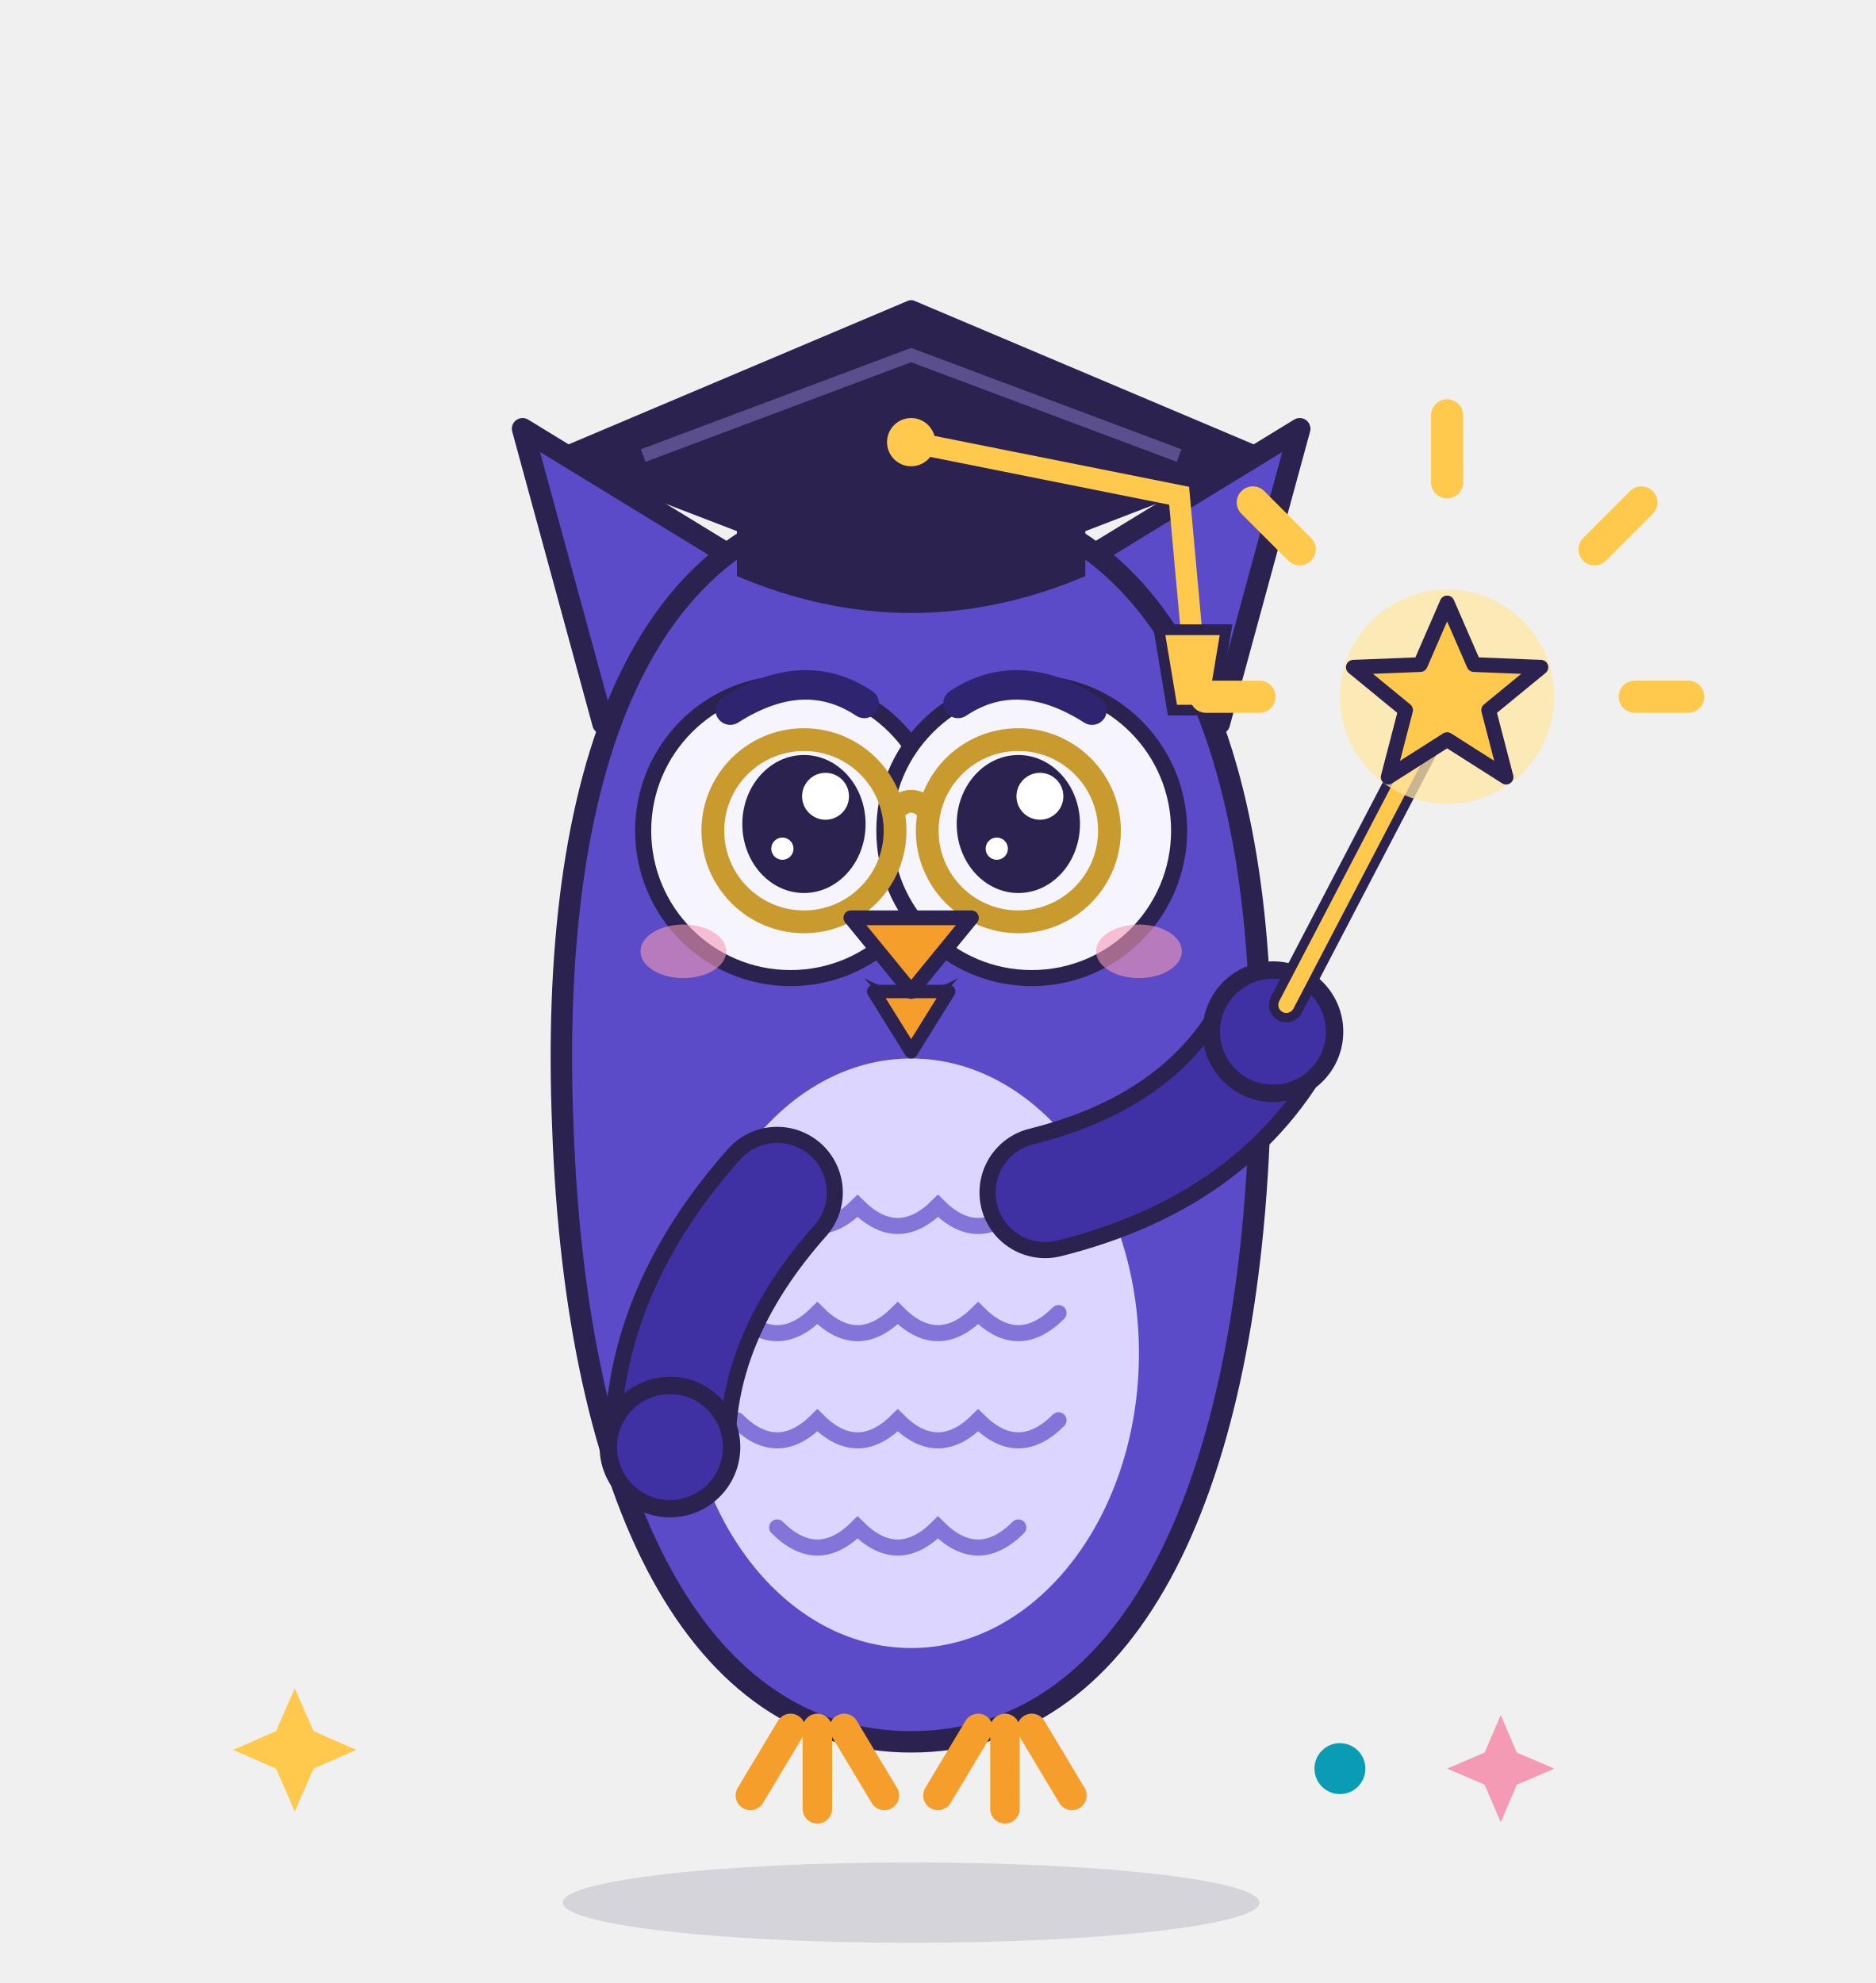
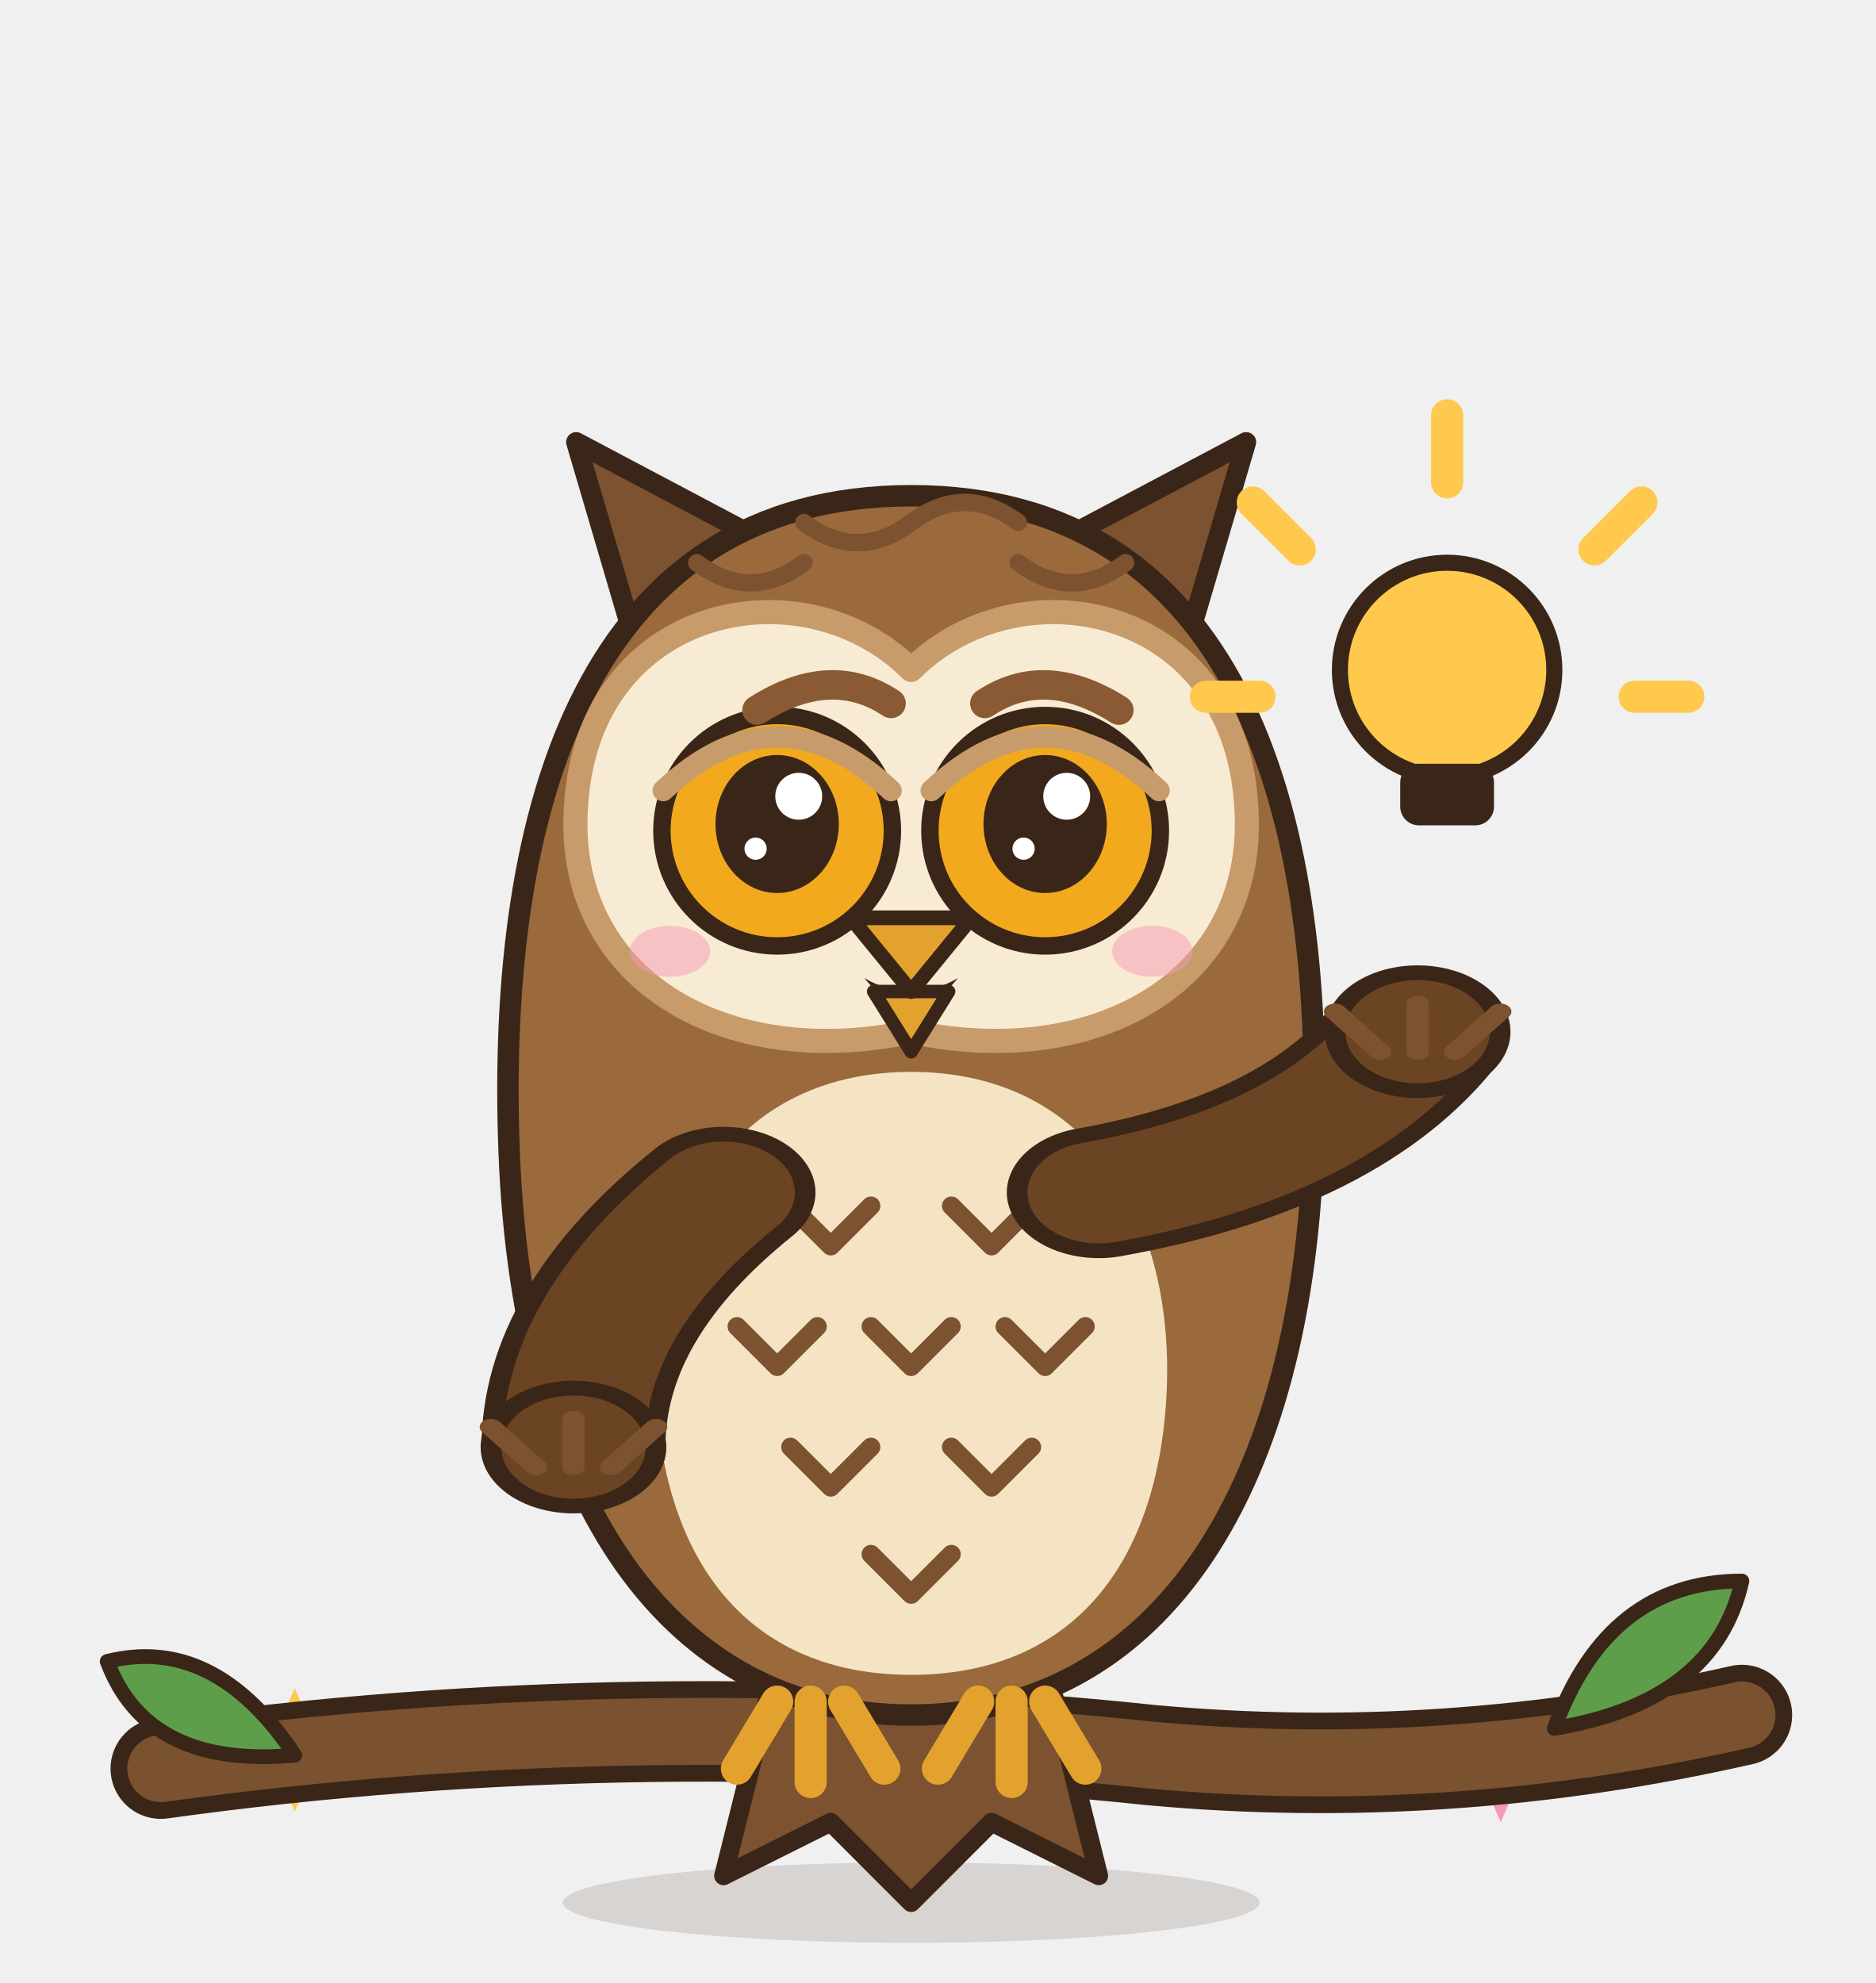
<svg xmlns="http://www.w3.org/2000/svg" viewBox="-8 -28 140 148" width="280" height="296" role="img" aria-labelledby="t">
  <style>.rd-wingL{transform-box:fill-box;transform-origin:100% 70%;animation:rd-flapL .38s ease-in-out infinite alternate}
.rd-wingR{transform-box:fill-box;transform-origin:0% 70%;animation:rd-flapR .38s ease-in-out infinite alternate}
.rd-star{transform-box:fill-box;transform-origin:center;animation:rd-star 2.2s ease-in-out infinite}
.rd-dust{transform-box:fill-box;transform-origin:center;animation:rd-dust 3s ease-in infinite}.rd-dust.b{animation-delay:1s}.rd-dust.c{animation-delay:2s}
.rd-shine{animation:rd-shine 3s ease-in-out infinite}
.rd-all{transform-box:fill-box;transform-origin:50% 100%;animation:rd-float 2.4s ease-in-out infinite}
.rd-look{animation:rd-look 5s ease-in-out infinite}
.rd-swing{transform-box:fill-box;transform-origin:100% 0%;animation:rd-swing 1.6s ease-in-out infinite alternate}
.rd-tip{transform-box:fill-box;transform-origin:center;animation:rd-tip 1.2s ease-in-out infinite alternate}
.rd-cheek{animation:rd-cheek 2.4s ease-in-out infinite}
.rd-dust,.rd-look,.rd-eyes,.rd-mouth-t,.rd-wave,.rd-bulb,.rd-ping,.rd-spark,.rd-dot,.rd-drop,.rd-sym,.rd-armL,.rd-armR,.rd-q{transform-box:fill-box;transform-origin:center}
.rd-eyes{animation:rd-blink 3.2s infinite}
.rd-ping{animation:rd-ping 2.4s ease-out infinite;transform-origin:50% 100%}
.rd-ping.b{animation-delay:.5s}
.rd-wave{transform-origin:0% 100%;animation:rd-wave .55s ease-in-out infinite alternate}
.rd-mouth-t{animation:rd-talk .24s ease-in-out infinite alternate}
.rd-snd{animation:rd-fade 1s ease-in-out infinite}.rd-snd.b{animation-delay:.3s}
.rd-bulb{animation:rd-pop 1.4s ease-in-out infinite alternate}
.rd-dot{animation:rd-fade 1.6s ease-in-out infinite}.rd-dot.b{animation-delay:.25s}.rd-dot.c{animation-delay:.5s}
.rd-spark{animation:rd-twinkle 1.1s ease-in-out infinite alternate}.rd-spark.b{animation-delay:.35s}.rd-spark.c{animation-delay:.7s}
.rd-jump{animation:rd-jump .5s cubic-bezier(.3,0,.5,1) infinite alternate}
.rd-drop{animation:rd-drop 1.8s ease-in infinite}
.rd-sym{animation:rd-bob 1.8s ease-in-out infinite alternate}.rd-sym.b{animation-delay:.4s}.rd-sym.c{animation-delay:.8s}
.rd-q{animation:rd-tilt 1.6s ease-in-out infinite alternate}
.rd-point{transform-box:fill-box;transform-origin:0% 100%;animation:rd-point .8s ease-in-out infinite alternate}
.rd-fist{transform-box:fill-box;transform-origin:100% 100%;animation:rd-fist .5s ease-in-out infinite alternate}
@keyframes rd-float{0%,100%{transform:translateY(0) rotate(0deg) scale(1,1)}25%{transform:translateY(-5px) rotate(-2.5deg) scale(.98,1.03)}50%{transform:translateY(-7px) rotate(0deg) scale(1,1)}75%{transform:translateY(-5px) rotate(2.5deg) scale(.98,1.03)}}
@keyframes rd-flapL{from{transform:rotate(8deg) scaleX(1)}to{transform:rotate(-14deg) scaleX(.72)}}
@keyframes rd-flapR{from{transform:rotate(-8deg) scaleX(1)}to{transform:rotate(14deg) scaleX(.72)}}
@keyframes rd-star{0%,100%{transform:rotate(0deg) scale(1)}50%{transform:rotate(72deg) scale(1.22)}}
@keyframes rd-dust{0%{transform:translateY(8px) scale(.3);opacity:0}20%{opacity:1}100%{transform:translateY(-26px) scale(1) rotate(90deg);opacity:0}}
@keyframes rd-shine{0%,100%{opacity:.35}50%{opacity:.75}}
@keyframes rd-look{0%,30%,100%{transform:translateX(0)}38%,55%{transform:translateX(-2.5px)}63%,80%{transform:translateX(2.5px)}}
@keyframes rd-swing{from{transform:rotate(-12deg)}to{transform:rotate(10deg)}}
@keyframes rd-tip{from{transform:scale(.85)}to{transform:scale(1.25)}}
@keyframes rd-cheek{0%,100%{opacity:.35}50%{opacity:.75}}
@keyframes rd-blink{0%,93%,100%{transform:scaleY(1)}96.5%{transform:scaleY(.08)}}
@keyframes rd-ping{0%{opacity:.9;transform:scale(.5)}100%{opacity:0;transform:scale(1.25)}}
@keyframes rd-wave{from{transform:rotate(-18deg)}to{transform:rotate(24deg)}}
@keyframes rd-talk{from{transform:scaleY(.3)}to{transform:scaleY(1.4)}}
@keyframes rd-fade{0%,100%{opacity:.15}50%{opacity:1}}
@keyframes rd-pop{from{transform:scale(.8) rotate(-6deg)}to{transform:scale(1.2) rotate(6deg)}}
@keyframes rd-twinkle{from{transform:scale(.4) rotate(0deg);opacity:.3}to{transform:scale(1.1) rotate(25deg);opacity:1}}
@keyframes rd-jump{from{transform:translateY(0) scale(1.04,.96)}to{transform:translateY(-12px) scale(.97,1.04)}}
@keyframes rd-drop{0%{transform:translateY(-3px);opacity:0}25%{opacity:1}100%{transform:translateY(9px);opacity:0}}
@keyframes rd-bob{from{transform:translateY(4px) rotate(-8deg)}to{transform:translateY(-5px) rotate(8deg)}}
@keyframes rd-tilt{from{transform:rotate(-14deg) translateY(2px)}to{transform:rotate(14deg) translateY(-3px)}}
@keyframes rd-point{from{transform:rotate(4deg)}to{transform:rotate(-16deg)}}
@keyframes rd-fist{from{transform:rotate(-6deg)}to{transform:rotate(16deg)}}
@media (prefers-reduced-motion:reduce){.rd-all,.rd-all *{animation:none!important}}</style>
-   <ellipse cx="60" cy="114" rx="26" ry="3" fill="#2B2250" opacity=".14" />
+   <ellipse cx="60" cy="114" rx="26" ry="3" fill="#3A2618" opacity=".14" />
  <path class="rd-dust" d="M14 98 l1.4 3.2 l3.2 1.4 l-3.2 1.4 l-1.4 3.2 l-1.4 -3.2 l-3.2 -1.4 l3.2 -1.4 z" fill="#FFC94D" />
  <path class="rd-dust b" d="M104 100 l1.2 2.8 l2.8 1.2 l-2.8 1.2 l-1.2 2.8 l-1.2 -2.8 l-2.8 -1.2 l2.8 -1.2 z" fill="#F59AB5" />
  <circle class="rd-dust c" cx="92" cy="104" r="1.9" fill="#0A9BB5" />
  <g class="rd-all">
    <g>
-       <path d="M37 26 L31 4 L49 15 Z M83 26 L89 4 L71 15 Z" fill="#5B4BC8" stroke="#2B2250" stroke-width="1.6" stroke-linejoin="round" />
-       <path d="M60 9 C81 9 87 31 86 56 C85 84 76 102 60 102 C44 102 35 84 34 56 C33 31 39 9 60 9 Z" fill="#5B4BC8" stroke="#2B2250" stroke-width="1.6" />
-       <ellipse cx="60" cy="73" rx="17" ry="22" fill="#DCD5FF" />
-       <path d="M50 62 q3 3 6 0 q3 3 6 0 q3 3 6 0 M47 70 q3 3 6 0 q3 3 6 0 q3 3 6 0 q3 3 6 0 M47 78 q3 3 6 0 q3 3 6 0 q3 3 6 0 q3 3 6 0 M50 86 q3 3 6 0 q3 3 6 0 q3 3 6 0" fill="none" stroke="#5B4BC8" stroke-width="1.2" stroke-linecap="round" opacity=".7" />
-       <path d="M51 101 l-3 5 M53 101 v6 M55 101 l3 5 M65 101 l-3 5 M67 101 v6 M69 101 l3 5" stroke="#F59E2B" stroke-width="2.2" stroke-linecap="round" />
-       <path d="M41 22 Q51 26 60 31 Q69 26 79 22 Q74 46 60 51 Q46 46 41 22 Z" fill="#F6F4FC" opacity=".0" />
-       <circle cx="51" cy="34" r="11" fill="#F6F4FC" stroke="#2B2250" stroke-width="1.2" />
-       <circle cx="69" cy="34" r="11" fill="#F6F4FC" stroke="#2B2250" stroke-width="1.2" />
+       <path d="M4 104 Q40 99 78 103 Q100 105 122 100" fill="none" stroke="#3A2618" stroke-width="7.5" stroke-linecap="round" />
+       <path d="M4 104 Q40 99 78 103 Q100 105 122 100" fill="none" stroke="#7A5230" stroke-width="5" stroke-linecap="round" />
+       <g class="rd-swing">
+         <path d="M108 101 Q112 90 122 90 Q120 99 108 101 Z" fill="#5E9E4B" stroke="#3A2618" stroke-width="1.1" stroke-linejoin="round" />
+       </g>
+       <path d="M14 103 Q8 94 0 96 Q3 104 14 103 Z" fill="#5E9E4B" stroke="#3A2618" stroke-width="1.1" stroke-linejoin="round" />
+       <path d="M50 96 L46 112 L54 108 L60 114 L66 108 L74 112 L70 96 Z" fill="#7C5230" stroke="#3A2618" stroke-width="1.4" stroke-linejoin="round" />
+       <path d="M40 22 L35 5 L52 14 Z M80 22 L85 5 L68 14 Z" fill="#7C5230" stroke="#3A2618" stroke-width="1.5" stroke-linejoin="round" />
+       <path d="M60 9 C84 9 91 32 90 58 C89 84 78 100 60 100 C42 100 31 84 30 58 C29 32 36 9 60 9 Z" fill="#9A6A3C" stroke="#3A2618" stroke-width="1.6" />
+       <path d="M44 14 q4 3 8 0 M68 14 q4 3 8 0 M52 11 q4 3 8 0 q4 -3 8 0" fill="none" stroke="#7C5230" stroke-width="1.3" stroke-linecap="round" />
+       <path d="M60 52 C74 52 80 64 79 77 C78 90 71 97 60 97 C49 97 42 90 41 77 C40 64 46 52 60 52 Z" fill="#F4E4C4" />
+       <path d="M51 62 l3 3 l3 -3 M63 62 l3 3 l3 -3 M47 71 l3 3 l3 -3 M57 71 l3 3 l3 -3 M67 71 l3 3 l3 -3 M51 80 l3 3 l3 -3 M63 80 l3 3 l3 -3 M57 88 l3 3 l3 -3" fill="none" stroke="#7C5230" stroke-width="1.4" stroke-linecap="round" stroke-linejoin="round" />
+       <path d="M50 99 l-3 5 M52.5 99 v6 M55 99 l3 5 M65 99 l-3 5 M67.5 99 v6 M70 99 l3 5" stroke="#E3A22E" stroke-width="2.4" stroke-linecap="round" />
+       <path d="M60 22 C52 14 36 17 35 32 C34 45 46 52 60 49 C74 52 86 45 85 32 C84 17 68 14 60 22 Z" fill="#F8EBD3" stroke="#C89B6A" stroke-width="1.8" stroke-linejoin="round" />
      <g class="rd-cheek">
-         <ellipse cx="43" cy="43" rx="3.2" ry="2" fill="#F59AB5" opacity=".6" />
-         <ellipse cx="77" cy="43" rx="3.2" ry="2" fill="#F59AB5" opacity=".6" />
+         <ellipse cx="42" cy="43" rx="3" ry="1.9" fill="#F59AB5" opacity=".5" />
+         <ellipse cx="78" cy="43" rx="3" ry="1.9" fill="#F59AB5" opacity=".5" />
      </g>
+       <circle cx="50" cy="34" r="8.6" fill="#F2A91E" stroke="#3A2618" stroke-width="1.3" />
+       <circle cx="70" cy="34" r="8.6" fill="#F2A91E" stroke="#3A2618" stroke-width="1.3" />
      <g class="rd-look">
        <g class="rd-eyes">
-           <ellipse cx="52" cy="33.5" rx="4.6" ry="5.15" fill="#2B2250" />
-           <circle cx="53.61" cy="31.43" r="1.75" fill="#FFFFFF" />
-           <circle cx="50.39" cy="35.34" r="0.83" fill="#FFFFFF" />
-           <ellipse cx="68" cy="33.5" rx="4.6" ry="5.15" fill="#2B2250" />
-           <circle cx="69.61" cy="31.43" r="1.75" fill="#FFFFFF" />
-           <circle cx="66.39" cy="35.34" r="0.83" fill="#FFFFFF" />
-           <path d="M46.5 25 Q52 21.5 56.5 24.5" fill="none" stroke="#2E2470" stroke-width="2.2" stroke-linecap="round" />
-           <path d="M63.5 24.5 Q68 21.5 73.5 25" fill="none" stroke="#2E2470" stroke-width="2.2" stroke-linecap="round" />
+           <g transform="translate(-2 0)">
+             <ellipse cx="52" cy="33.5" rx="4.6" ry="5.15" fill="#3A2618" />
+             <circle cx="53.61" cy="31.43" r="1.75" fill="#FFFFFF" />
+             <circle cx="50.39" cy="35.34" r="0.83" fill="#FFFFFF" />
+           </g>
+           <g transform="translate(2 0)">
+             <ellipse cx="68" cy="33.5" rx="4.6" ry="5.15" fill="#3A2618" />
+             <circle cx="69.61" cy="31.43" r="1.75" fill="#FFFFFF" />
+             <circle cx="66.39" cy="35.34" r="0.83" fill="#FFFFFF" />
+             <path d="M46.5 25 Q52 21.5 56.5 24.5" fill="none" stroke="#8A5A34" stroke-width="2.2" stroke-linecap="round" />
+             <path d="M63.5 24.5 Q68 21.5 73.5 25" fill="none" stroke="#8A5A34" stroke-width="2.2" stroke-linecap="round" />
+           </g>
        </g>
      </g>
-       <g fill="none" stroke="#C99A2E" stroke-width="1.7">
-         <circle cx="52" cy="34" r="6.8" />
-         <circle cx="68" cy="34" r="6.8" />
-         <path d="M58.6 32.6 Q60 31 61.4 32.6" />
-       </g>
-       <path d="M56.5 45 Q60 47 63.5 45 L60 49 Z" fill="#2B2250" />
-       <path d="M57.2 46 L62.8 46 L60 50.5 Z" fill="#F59E2B" stroke="#2B2250" stroke-width="1" stroke-linejoin="round" />
-       <path d="M55.5 40.5 L64.5 40.5 L60 46 Z" fill="#F59E2B" stroke="#2B2250" stroke-width="1.1" stroke-linejoin="round" />
-       <path d="M47 9 L47 15 Q60 20.5 73 15 L73 9 Z" fill="#2B2250" />
-       <path d="M34 6 L60 -5 L86 6 L60 16 Z" fill="#2B2250" stroke="#2B2250" stroke-width="1.2" stroke-linejoin="round" />
-       <path d="M40 6 L60 -1.5 L80 6" fill="none" stroke="#5A4E8C" stroke-width="1" />
-       <circle cx="60" cy="5" r="1.8" fill="#FFC94D" />
-       <g class="rd-swing">
-         <path d="M60 5 L80 9 L81 20" fill="none" stroke="#FFC94D" stroke-width="1.6" stroke-linecap="round" />
-         <path d="M78.5 19 h5 l-1 6 h-3 Z" fill="#FFC94D" stroke="#2B2250" stroke-width=".8" />
-       </g>
-       <g class="rd-swing">
-         <path d="M50 61 Q42 70 42 80" fill="none" stroke="#2B2250" stroke-width="9.8" stroke-linecap="round" />
-         <path d="M50 61 Q42 70 42 80" fill="none" stroke="#3F31A3" stroke-width="7.4" stroke-linecap="round" />
-         <circle cx="42" cy="80" r="4.6" fill="#3F31A3" stroke="#2B2250" stroke-width="1.3" />
-       </g>
-       <g class="rd-point">
-         <g>
-           <path d="M70 61 Q82 58 87 49" fill="none" stroke="#2B2250" stroke-width="9.8" stroke-linecap="round" />
-           <path d="M70 61 Q82 58 87 49" fill="none" stroke="#3F31A3" stroke-width="7.4" stroke-linecap="round" />
-           <circle cx="87" cy="49" r="4.6" fill="#3F31A3" stroke="#2B2250" stroke-width="1.3" />
+       <path d="M41.5 31 Q50 23 58.5 31 M61.5 31 Q70 23 78.5 31" fill="none" stroke="#C89B6A" stroke-width="1.6" stroke-linecap="round" />
+       <path d="M56.5 45 Q60 47 63.5 45 L60 49 Z" fill="#3A2618" />
+       <path d="M57.2 46 L62.8 46 L60 50.5 Z" fill="#E3A22E" stroke="#3A2618" stroke-width="1" stroke-linejoin="round" />
+       <path d="M55.5 40.5 L64.5 40.5 L60 46 Z" fill="#E3A22E" stroke="#3A2618" stroke-width="1.1" stroke-linejoin="round" />
+       <g transform="translate(60 0) scale(1.4 1) translate(-60 0)">
+         <g class="rd-swing">
+           <path d="M50 61 Q42 70 42 80" fill="none" stroke="#3A2618" stroke-width="9.8" stroke-linecap="round" />
+           <path d="M50 61 Q42 70 42 80" fill="none" stroke="#6B4423" stroke-width="7.6" stroke-linecap="round" />
+           <circle cx="42" cy="80" r="4.4" fill="#6B4423" stroke="#3A2618" stroke-width="1.1" />
+           <path d="M40.0 81.5 l-2.4 -3 M42 81.5 l0 -3.6 M44.0 81.5 l2.4 -3" stroke="#7C5230" stroke-width="1.2" stroke-linecap="round" />
        </g>
-         <path d="M88 47 L100 24" stroke="#2B2250" stroke-width="2.6" stroke-linecap="round" />
-         <path d="M88 47 L100 24" stroke="#FFC94D" stroke-width="1.2" stroke-linecap="round" />
-         <g transform="translate(100 24)">
-           <circle class="rd-ping" r="8" fill="#FFE7A3" opacity=".75" />
-           <path class="rd-bulb rd-star" d="M0 -7 L2 -2.4 L7 -2.2 L3.1 1 L4.4 6 L0 3.2 L-4.4 6 L-3.1 1 L-7 -2.2 L-2 -2.4 Z" fill="#FFC94D" stroke="#2B2250" stroke-width="1.1" stroke-linejoin="round" />
+         <g class="rd-point">
+           <g>
+             <path d="M70 61 Q82 58 87 49" fill="none" stroke="#3A2618" stroke-width="9.8" stroke-linecap="round" />
+             <path d="M70 61 Q82 58 87 49" fill="none" stroke="#6B4423" stroke-width="7.6" stroke-linecap="round" />
+             <circle cx="87" cy="49" r="4.4" fill="#6B4423" stroke="#3A2618" stroke-width="1.1" />
+             <path d="M85.0 50.5 l-2.4 -3 M87 50.5 l0 -3.6 M89.0 50.5 l2.4 -3" stroke="#7C5230" stroke-width="1.2" stroke-linecap="round" />
+           </g>
        </g>
      </g>
      <path d="M100 8 v-5 M89 13 l-3.5 -3.5 M111 13 l3.5 -3.5 M86 24 h-4 M114 24 h4" stroke="#FFC94D" stroke-width="2.4" stroke-linecap="round" />
+       <g class="rd-bulb">
+         <circle cx="100" cy="22" r="8" fill="#FFC94D" stroke="#3A2618" stroke-width="1.2" />
+         <rect x="96.5" y="29" width="7" height="4.6" rx="1.4" fill="#3A2618" />
+       </g>
    </g>
  </g>
</svg>
